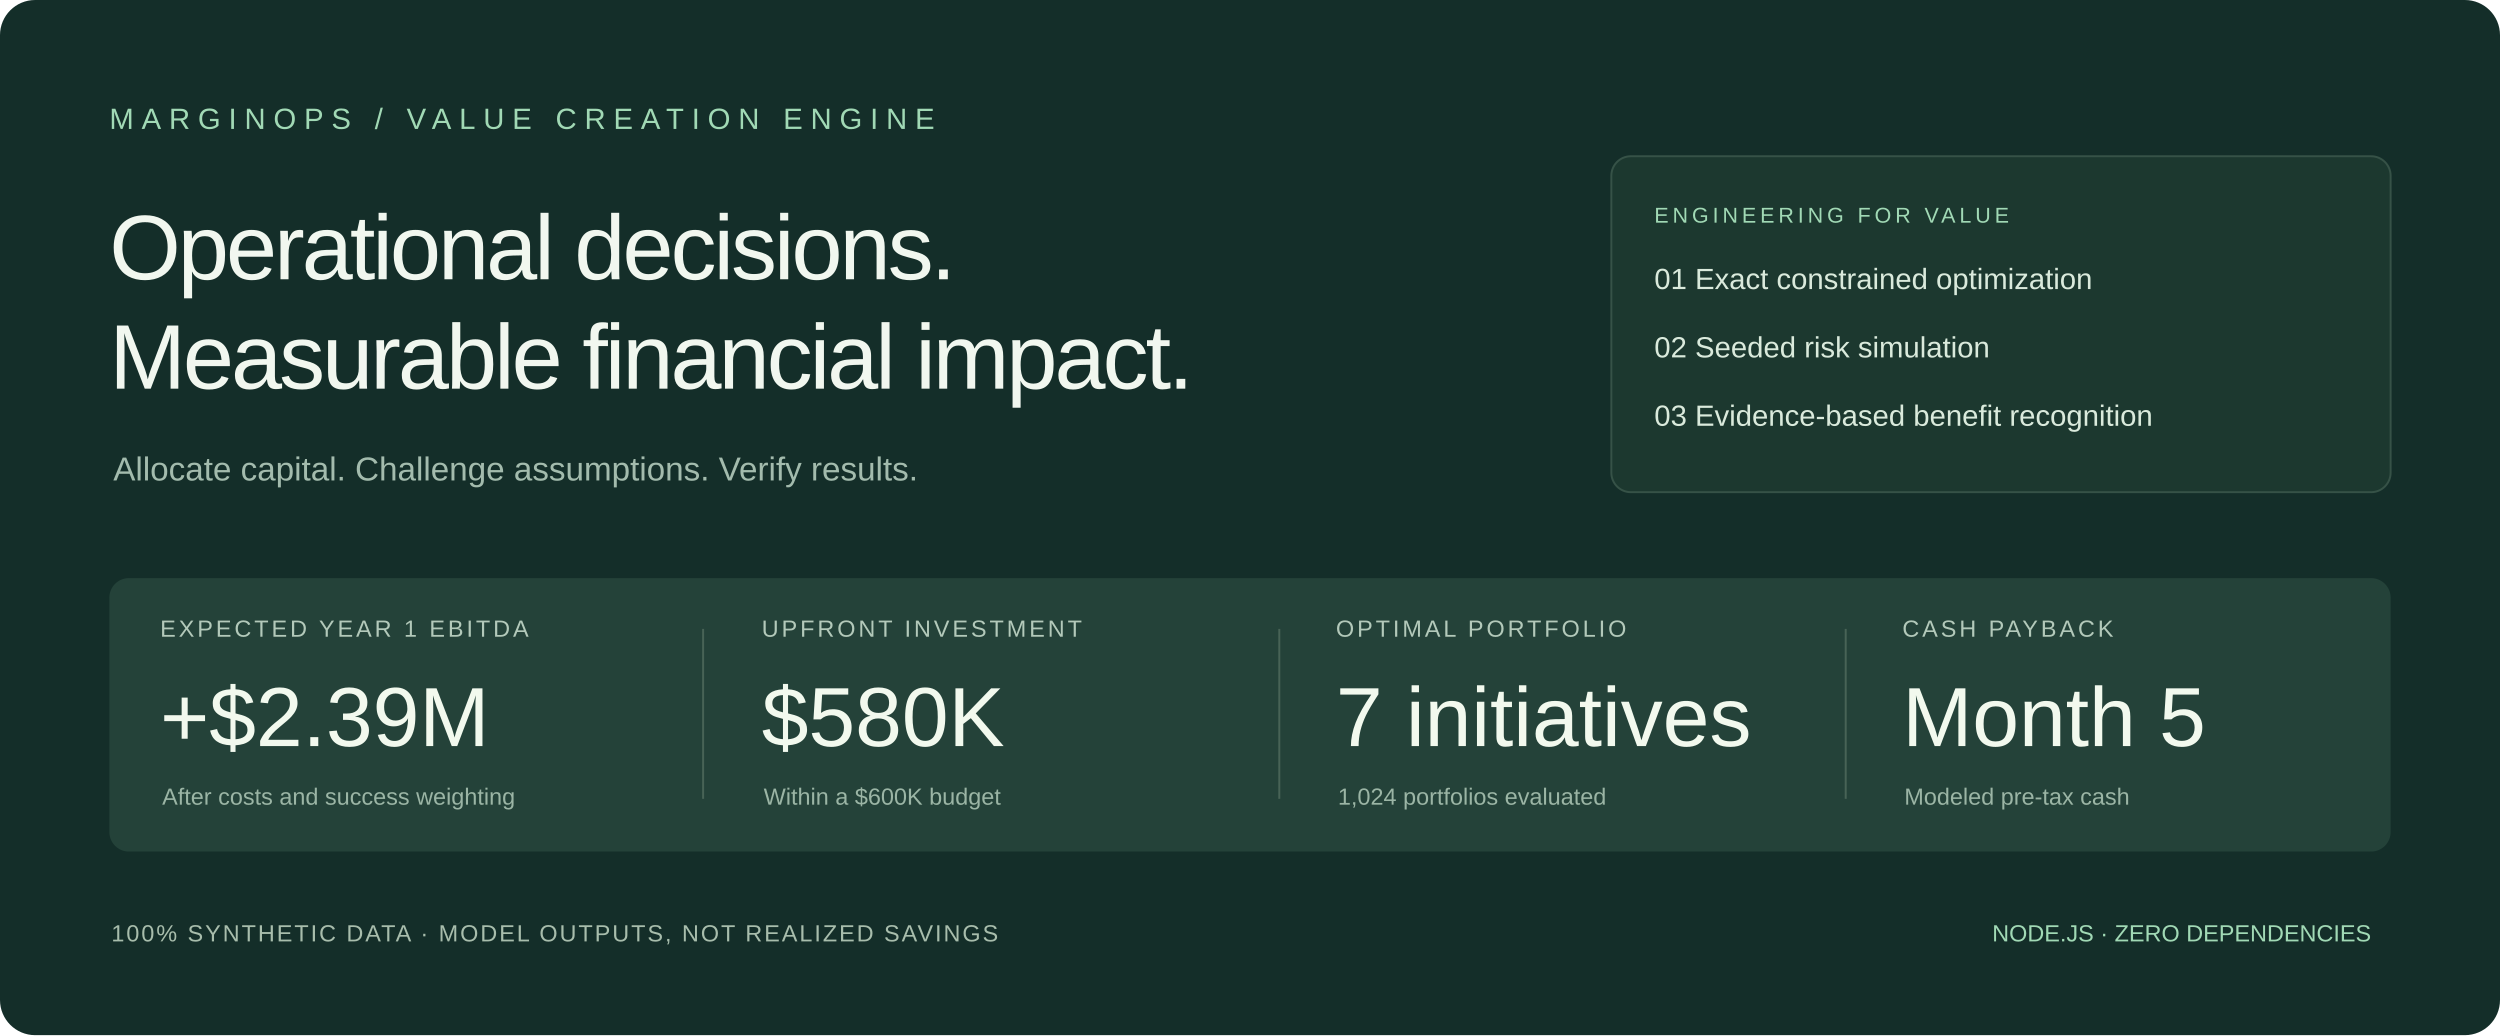
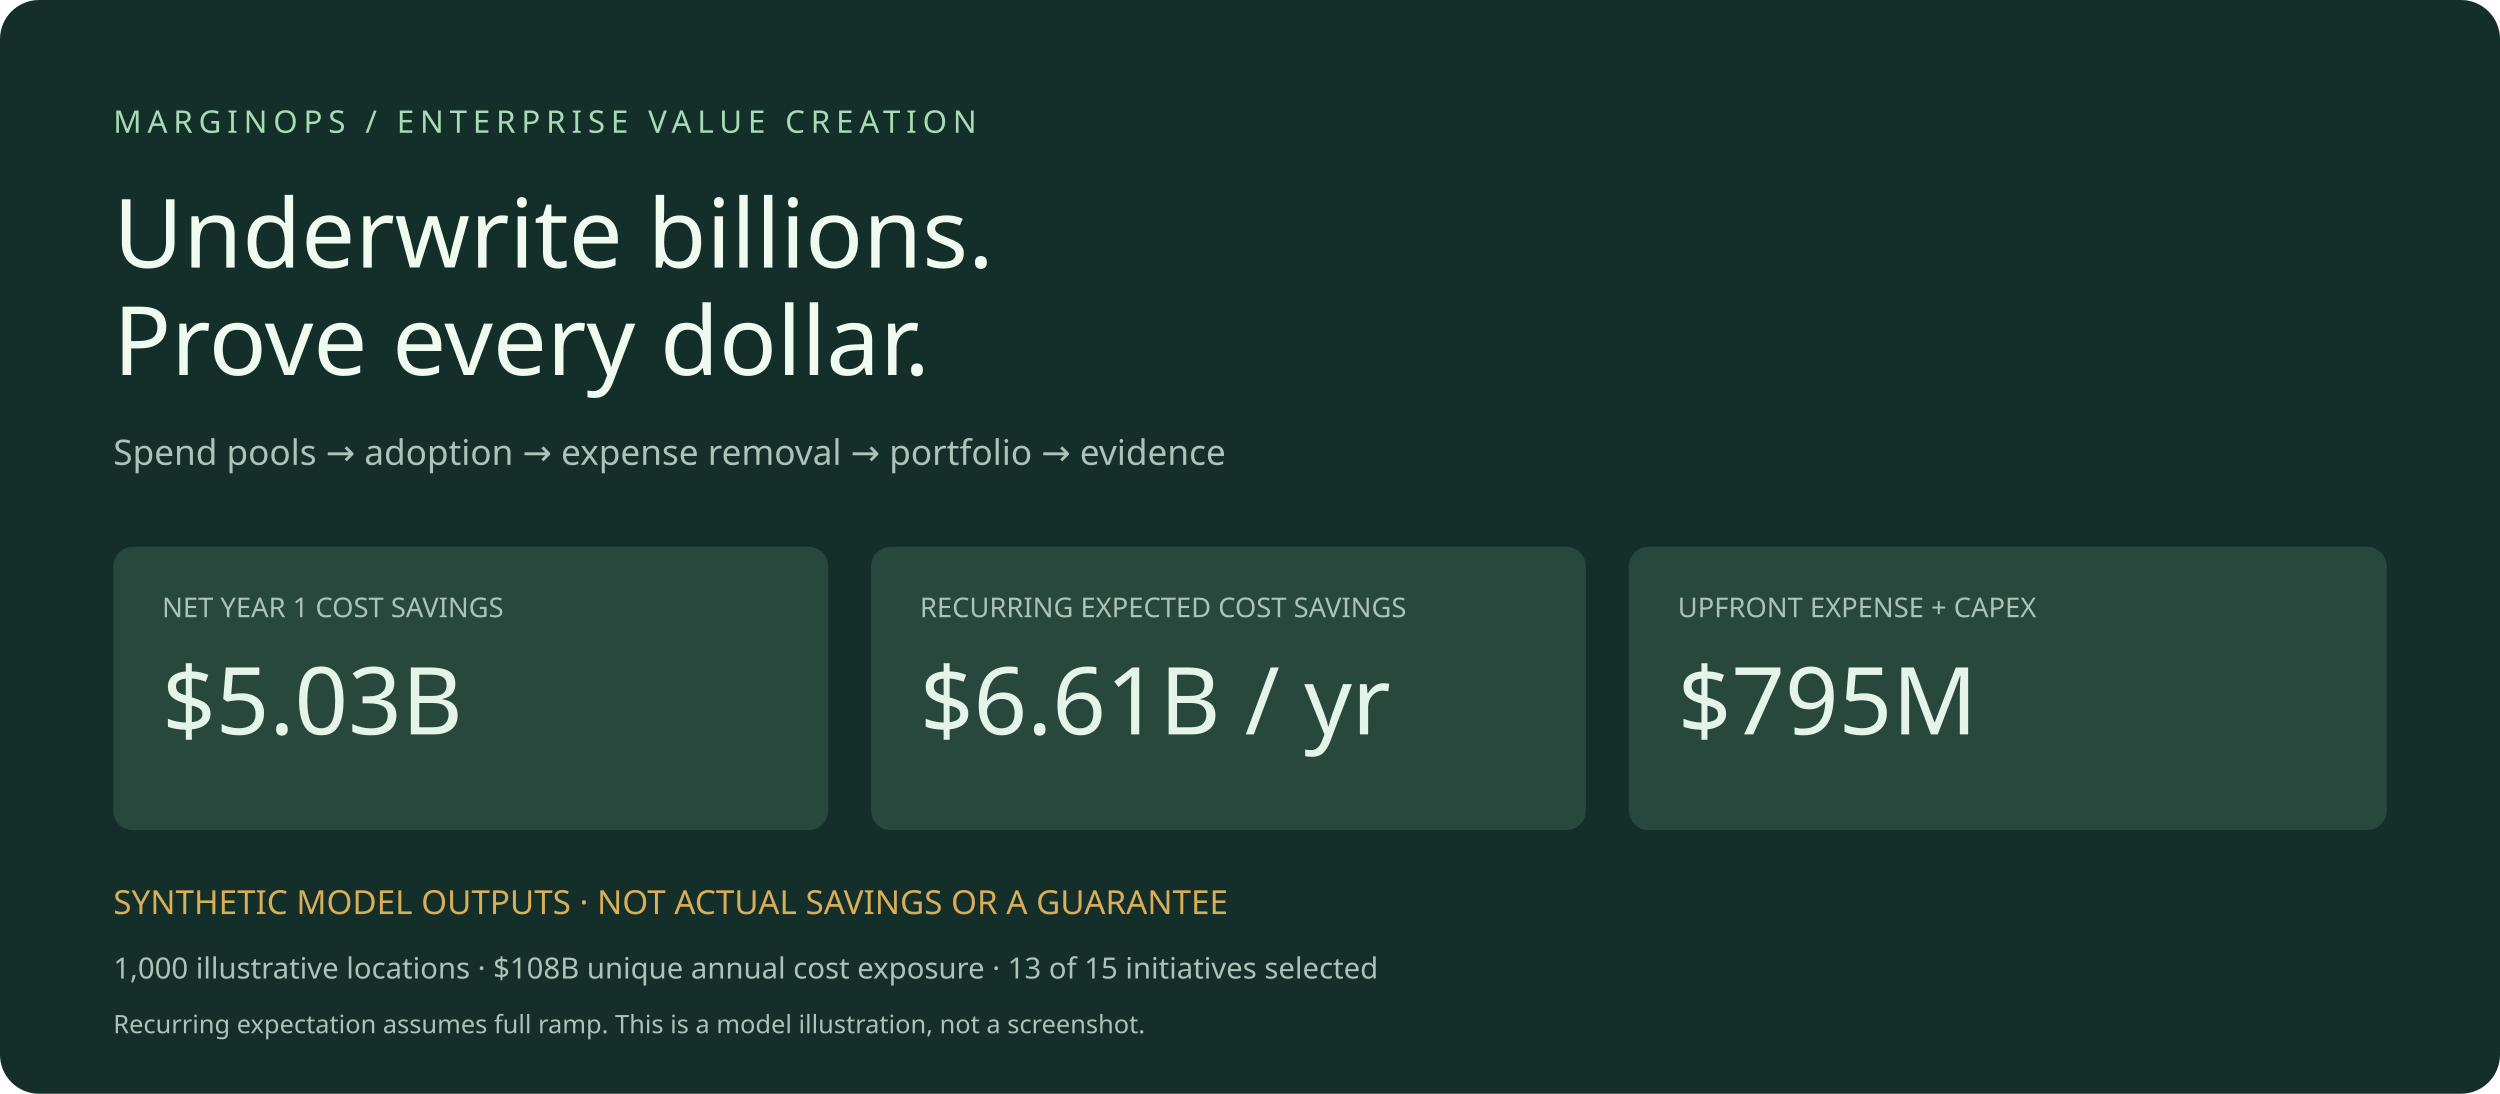
- <svg xmlns="http://www.w3.org/2000/svg" width="1280" height="530" viewBox="0 0 1280 530" role="img" aria-labelledby="title desc">
-   <rect width="1280" height="530" rx="18" fill="#142e29" />
-   <g font-family="Arial,Helvetica,sans-serif">
-     <text x="56" y="66" fill="#a1d9b5" font-size="15" letter-spacing="4">MARGINOPS / VALUE CREATION ENGINE</text>
-     <text x="56" y="143" fill="#f1f7ef" font-size="47" letter-spacing="-1.5">Operational decisions.</text>
-     <text x="56" y="199" fill="#f1f7ef" font-size="47" letter-spacing="-1.5">Measurable financial impact.</text>
-     <text x="58" y="246" fill="#a3bbad" font-size="17">Allocate capital. Challenge assumptions. Verify results.</text>
-     <rect x="56" y="296" width="1168" height="140" rx="10" fill="#244239" />
-     <path d="M360 322V409 M655 322V409 M945 322V409" stroke="#486356" />
-     <g fill="#b3c9ba" font-size="12" letter-spacing="1.5">
-       <text x="82" y="326">EXPECTED YEAR 1 EBITDA</text>
-       <text x="390" y="326">UPFRONT INVESTMENT</text>
-       <text x="684" y="326">OPTIMAL PORTFOLIO</text>
-       <text x="974" y="326">CASH PAYBACK</text>
-     </g>
-     <g fill="#f2f9ee" font-size="43">
-       <text x="82" y="382">+$2.39M</text>
-       <text x="390" y="382">$580K</text>
-       <text x="684" y="382">7 initiatives</text>
-       <text x="974" y="382">Month 5</text>
-     </g>
-     <g fill="#9bb5a5" font-size="12">
-       <text x="83" y="412">After costs and success weighting</text>
-       <text x="391" y="412">Within a $600K budget</text>
-       <text x="685" y="412">1,024 portfolios evaluated</text>
-       <text x="975" y="412">Modeled pre-tax cash</text>
-     </g>
-     <g transform="translate(825,80)">
-       <rect width="399" height="172" rx="10" fill="#1c382f" stroke="#365247" />
-       <text x="22" y="34" fill="#a1d9b5" font-size="11" letter-spacing="2">ENGINEERING FOR VALUE</text>
-       <g fill="#daeadc" font-size="15">
-         <text x="22" y="68">01  Exact constrained optimization</text>
-         <text x="22" y="103">02  Seeded risk simulation</text>
-         <text x="22" y="138">03  Evidence-based benefit recognition</text>
-       </g>
-     </g>
-     <text x="57" y="482" fill="#a8bdac" font-size="12" letter-spacing="1">100% SYNTHETIC DATA · MODEL OUTPUTS, NOT REALIZED SAVINGS</text>
-     <text x="1020" y="482" fill="#a1d9b5" font-size="12">NODE.JS · ZERO DEPENDENCIES</text>
+ <svg xmlns="http://www.w3.org/2000/svg" width="1280" height="560" viewBox="0 0 1280 560" role="img" aria-labelledby="title desc">
+   <rect width="1280" height="560" rx="20" fill="#142e29" />
+   <g font-family="system-ui,sans-serif">
+     <text x="58" y="68" fill="#a6dcb3" font-size="16" letter-spacing="3">MARGINOPS / ENTERPRISE VALUE CREATION</text>
+     <text x="58" y="137" fill="#effbef" font-size="49">Underwrite billions.</text>
+     <text x="58" y="192" fill="#effbef" font-size="49">Prove every dollar.</text>
+     <text x="58" y="238" fill="#acc3b7" font-size="18">Spend pools → adoption → expense removal → portfolio → evidence</text>
+     <rect x="58" y="280" width="366" height="145" rx="10" fill="#28483d" />
+     <rect x="446" y="280" width="366" height="145" rx="10" fill="#28483d" />
+     <rect x="834" y="280" width="388" height="145" rx="10" fill="#28483d" />
+     <text x="83" y="316" fill="#acc3b7" font-size="14">NET YEAR 1 COST SAVINGS</text>
+     <text x="83" y="376" fill="#e5f4e8" font-size="48">$5.03B</text>
+     <text x="471" y="316" fill="#acc3b7" font-size="14">RECURRING EXPECTED COST SAVINGS</text>
+     <text x="471" y="376" fill="#e5f4e8" font-size="48">$6.61B / yr</text>
+     <text x="859" y="316" fill="#acc3b7" font-size="14">UPFRONT EXPENSE + CAPEX</text>
+     <text x="859" y="376" fill="#e5f4e8" font-size="48">$795M</text>
+     <text x="58" y="468" fill="#d8ae59" font-size="17">SYNTHETIC MODEL OUTPUTS · NOT ACTUAL SAVINGS OR A GUARANTEE</text>
+     <text x="58" y="501" fill="#acc3b7" font-size="15">1,000 illustrative locations · $108B unique annual cost exposure · 13 of 15 initiatives selected</text>
+     <text x="58" y="529" fill="#acc3b7" font-size="13">Recurring expectation assumes full ramp. This is a model illustration, not a screenshot.</text>
  </g>
</svg>
